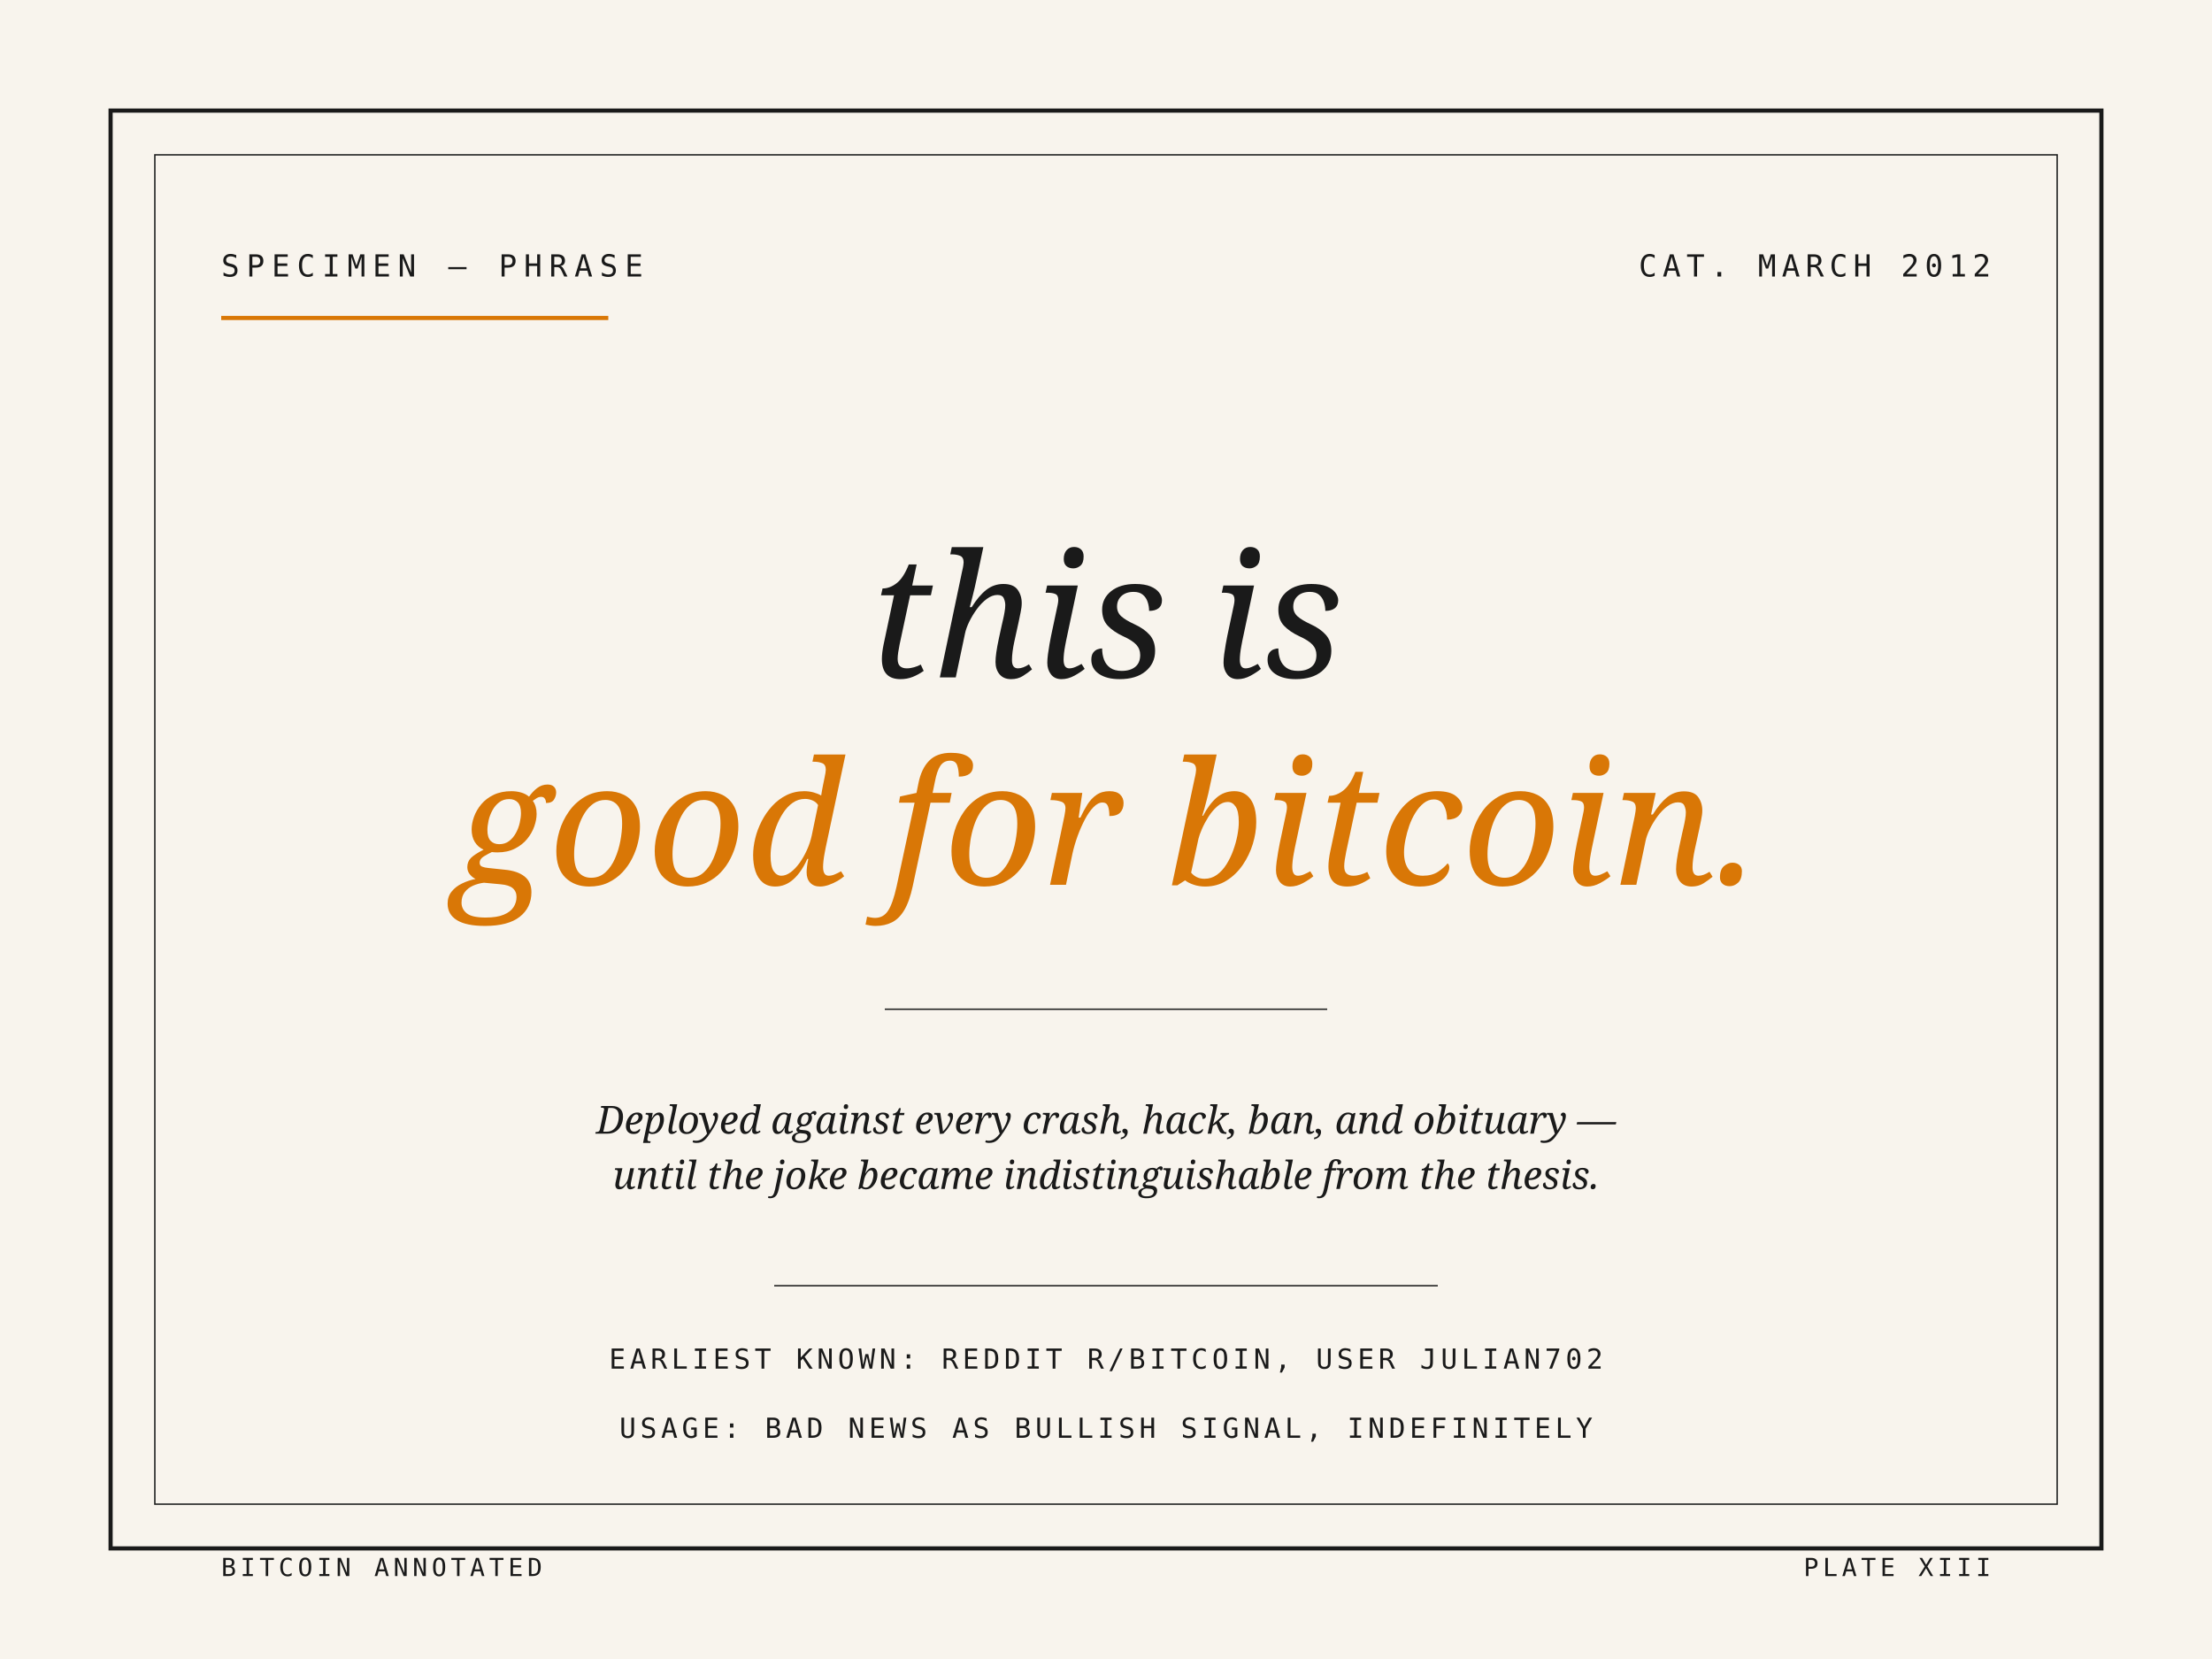
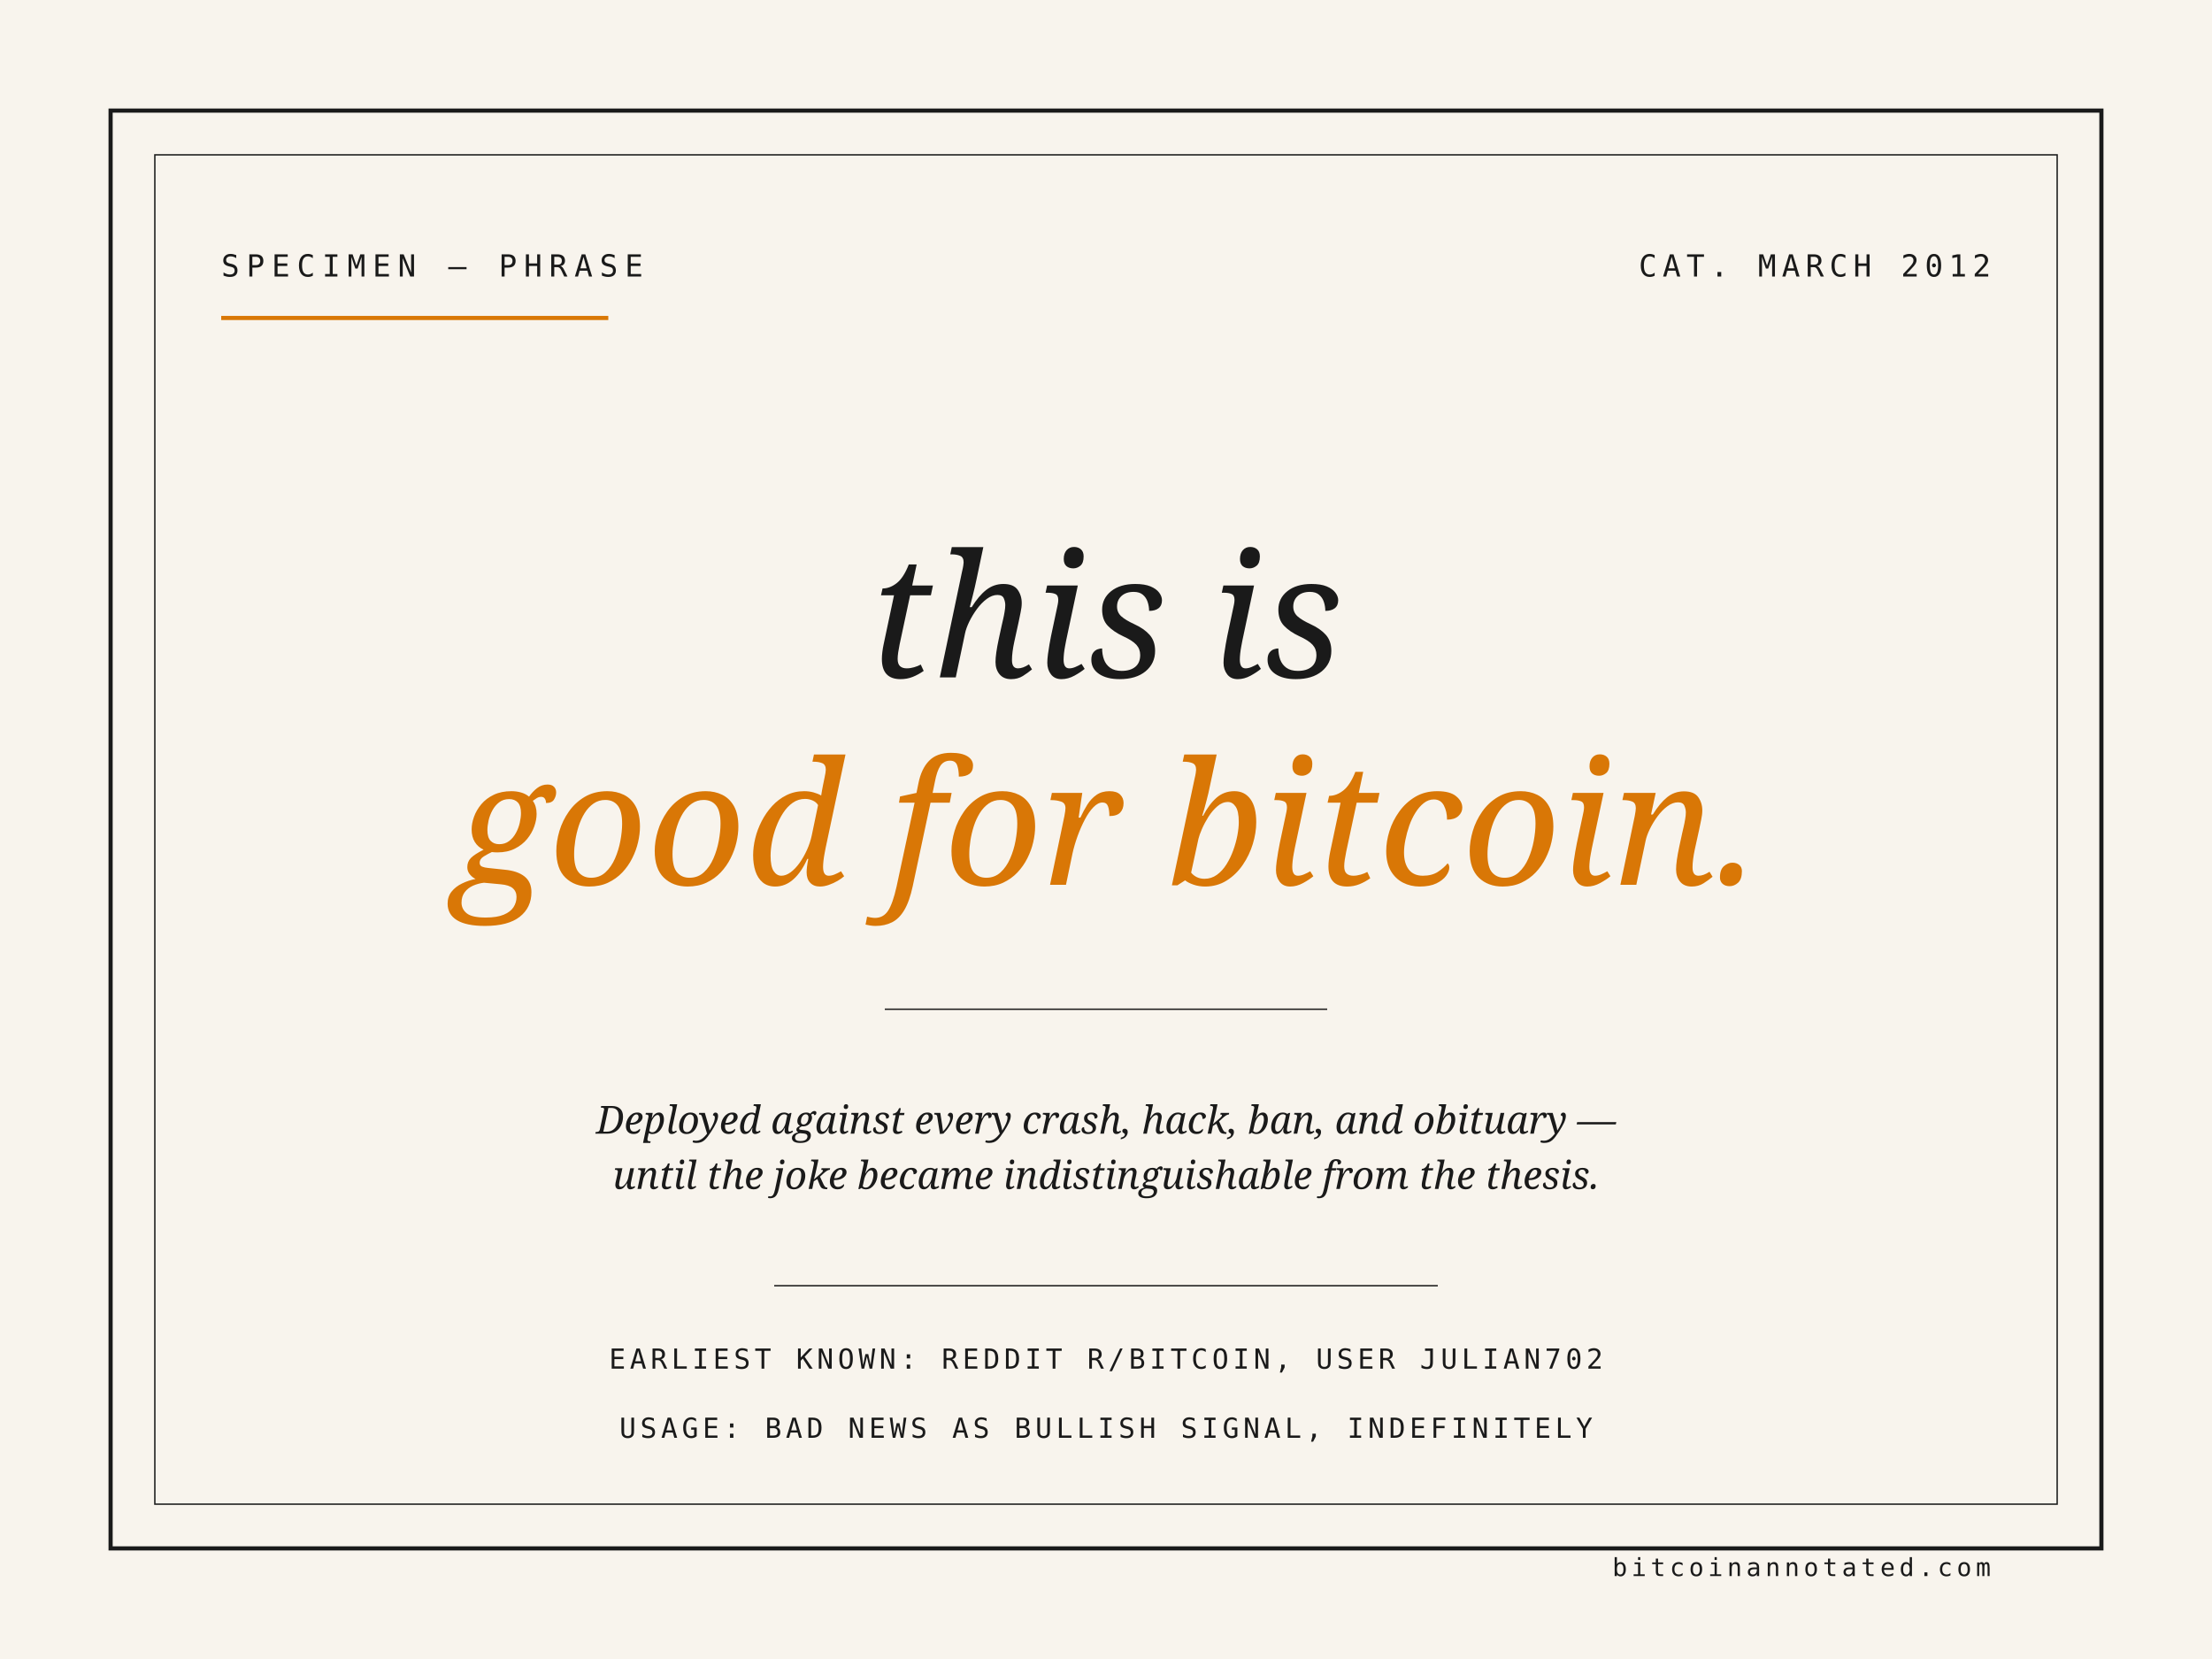
<svg xmlns="http://www.w3.org/2000/svg" viewBox="0 0 800 600" width="800" height="600">
  <rect width="800" height="600" fill="#f8f4ed" />
  <rect x="40" y="40" width="720" height="520" fill="none" stroke="#1a1a1a" stroke-width="1.5" />
  <rect x="56" y="56" width="688" height="488" fill="none" stroke="#1a1a1a" stroke-width="0.5" />
  <text x="80" y="100" font-family="JetBrains Mono, monospace" font-size="11" fill="#1a1a1a" letter-spacing="2.5">SPECIMEN — PHRASE</text>
  <line x1="80" y1="115" x2="220" y2="115" stroke="#d97706" stroke-width="1.5" />
  <text x="720" y="100" font-family="JetBrains Mono, monospace" font-size="11" fill="#1a1a1a" letter-spacing="2" text-anchor="end">CAT. MARCH 2012</text>
  <text x="400" y="245" font-family="EB Garamond, Garamond, serif" font-style="italic" font-size="62" fill="#1a1a1a" text-anchor="middle" font-weight="500">this is</text>
  <text x="400" y="320" font-family="EB Garamond, Garamond, serif" font-style="italic" font-size="62" fill="#d97706" text-anchor="middle" font-weight="500">good for bitcoin.</text>
  <line x1="320" y1="365" x2="480" y2="365" stroke="#1a1a1a" stroke-width="0.5" />
  <text x="400" y="410" font-family="EB Garamond, Garamond, serif" font-style="italic" font-size="14" fill="#1a1a1a" text-anchor="middle">Deployed against every crash, hack, ban, and obituary —</text>
  <text x="400" y="430" font-family="EB Garamond, Garamond, serif" font-style="italic" font-size="14" fill="#1a1a1a" text-anchor="middle">until the joke became indistinguishable from the thesis.</text>
  <line x1="280" y1="465" x2="520" y2="465" stroke="#1a1a1a" stroke-width="0.5" />
  <text x="400" y="495" font-family="JetBrains Mono, monospace" font-size="10" fill="#1a1a1a" letter-spacing="1.5" text-anchor="middle">EARLIEST KNOWN: REDDIT R/BITCOIN, USER JULIAN702</text>
  <text x="400" y="520" font-family="JetBrains Mono, monospace" font-size="10" fill="#1a1a1a" letter-spacing="1.5" text-anchor="middle">USAGE: BAD NEWS AS BULLISH SIGNAL, INDEFINITELY</text>
-   <text x="80" y="570" font-family="JetBrains Mono, monospace" font-size="9" fill="#1a1a1a" letter-spacing="1.5">BITCOIN ANNOTATED</text>
-   <text x="720" y="570" font-family="JetBrains Mono, monospace" font-size="9" fill="#1a1a1a" letter-spacing="1.5" text-anchor="end">PLATE XIII</text>
+   <text x="720" y="570" font-family="JetBrains Mono, monospace" font-size="9" fill="#1a1a1a" letter-spacing="1.5" text-anchor="end">bitcoinannotated.com</text>
</svg>
